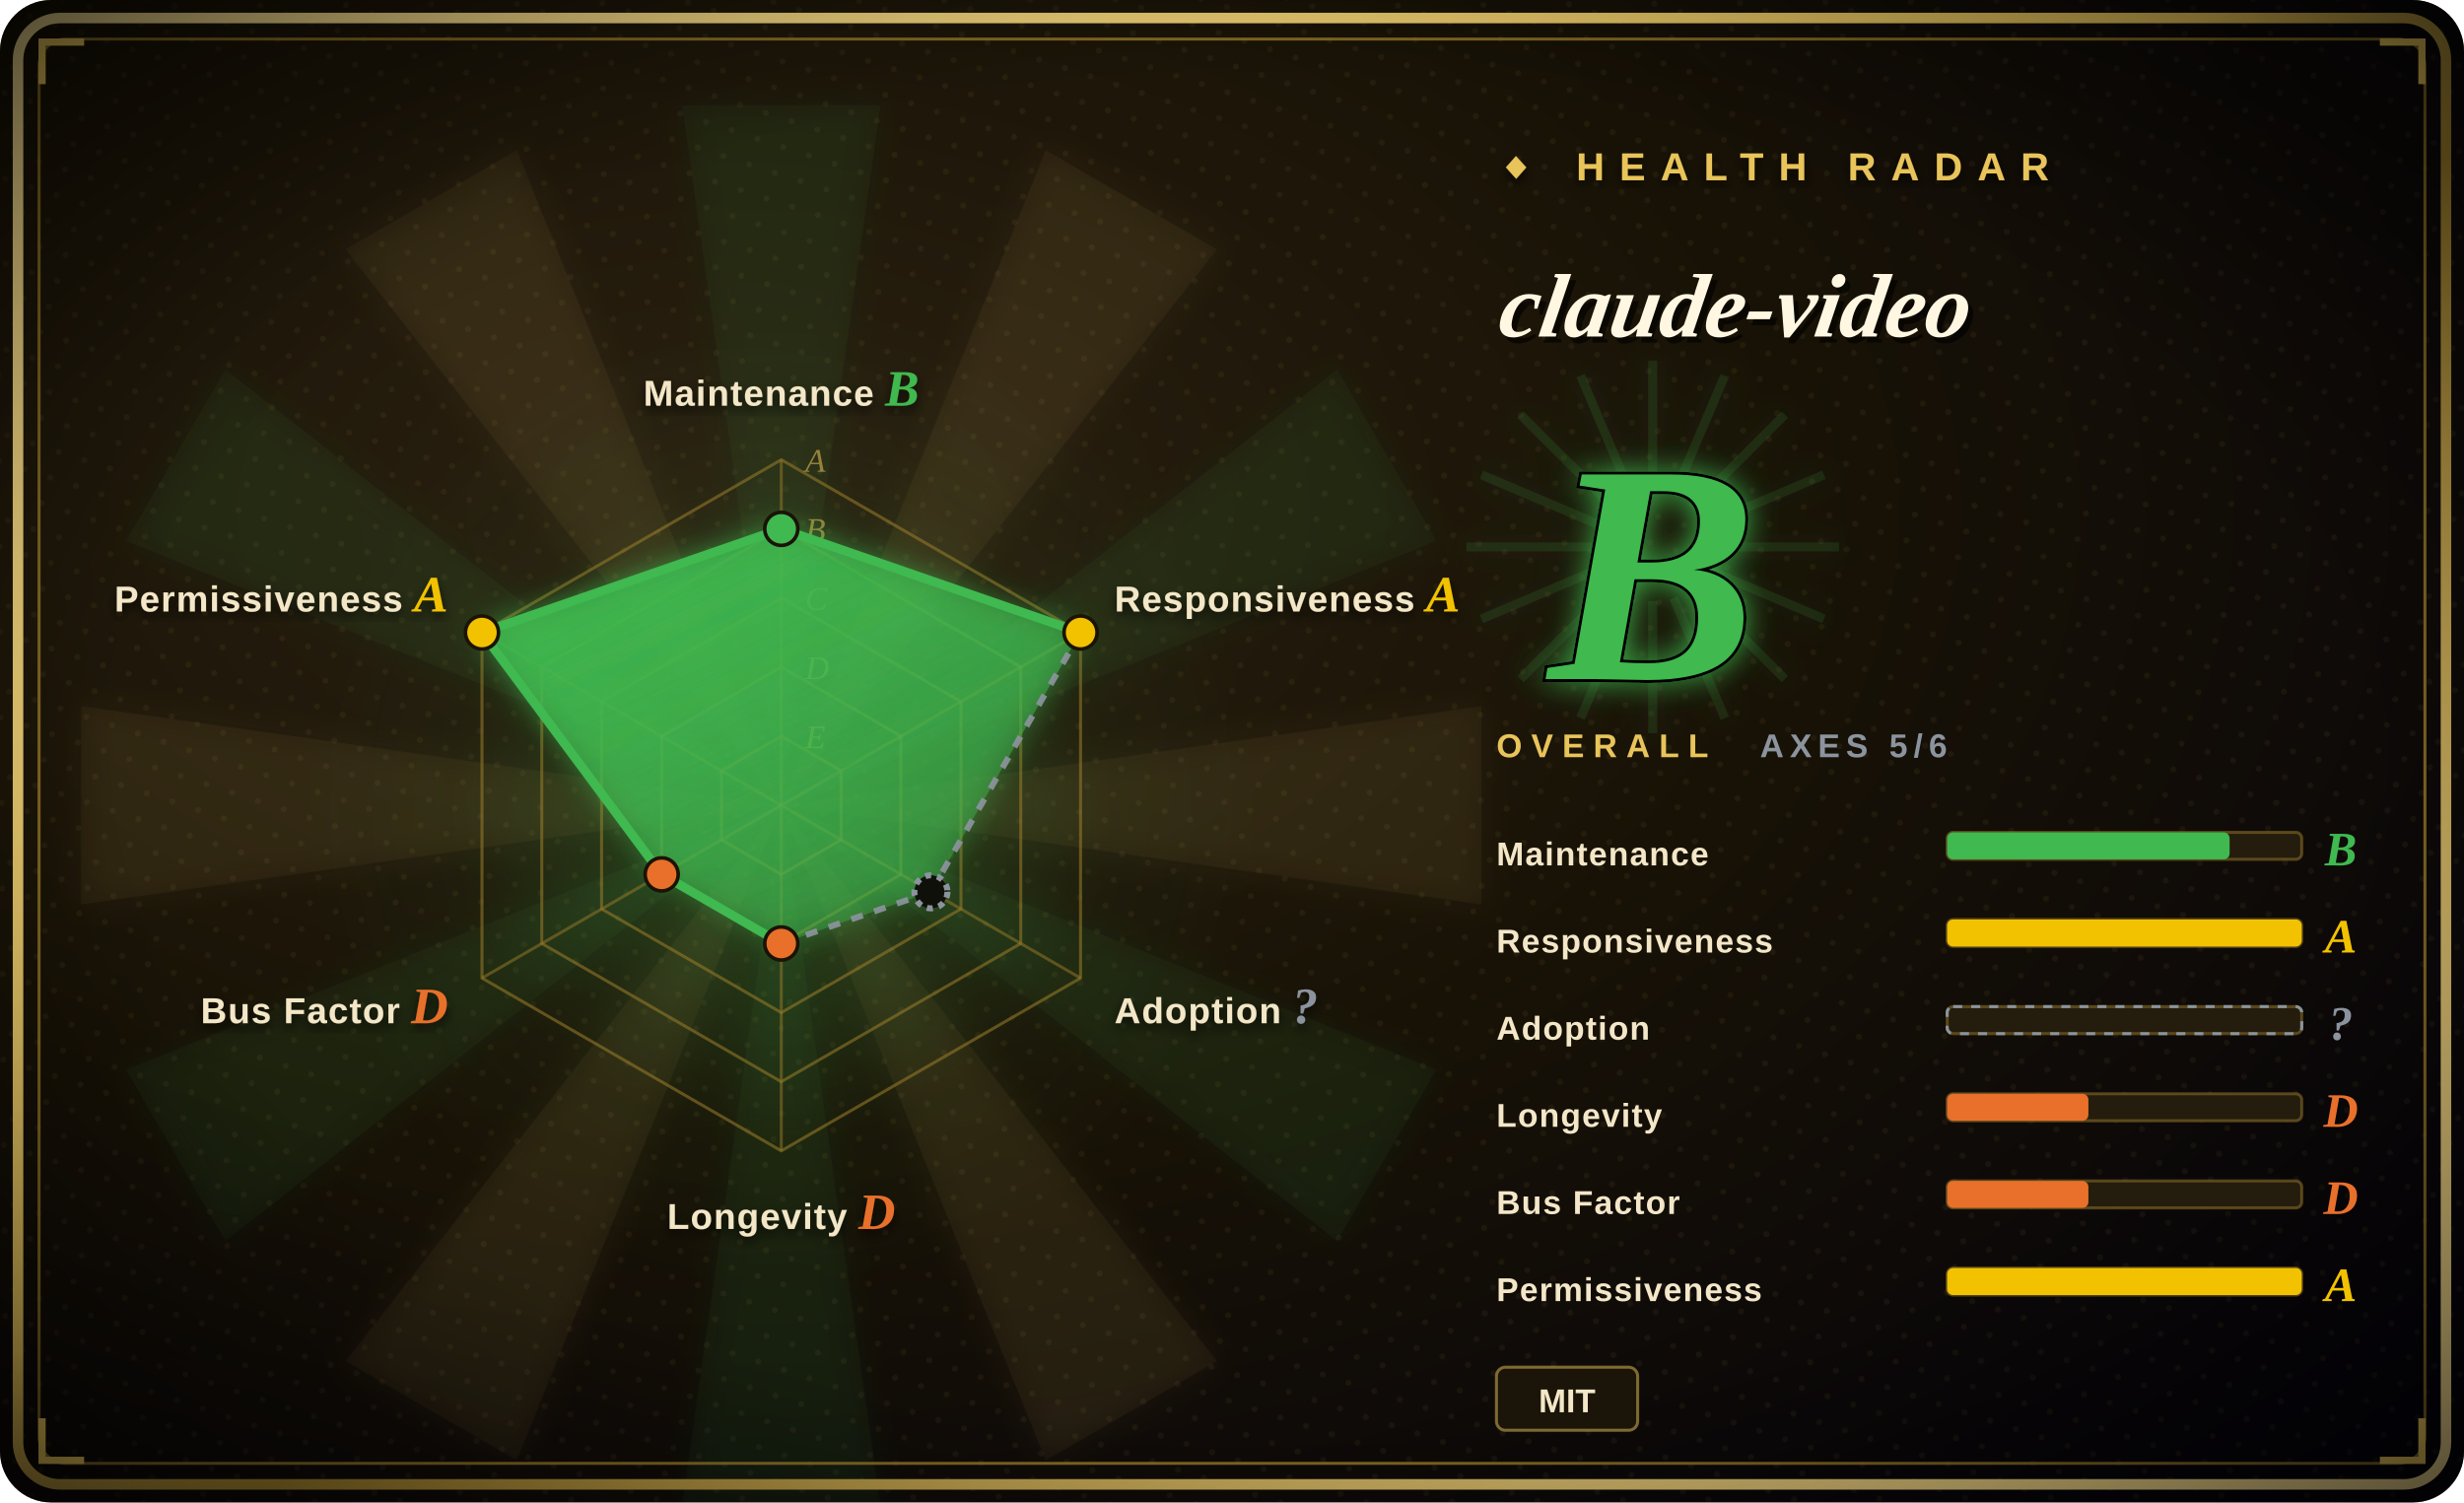
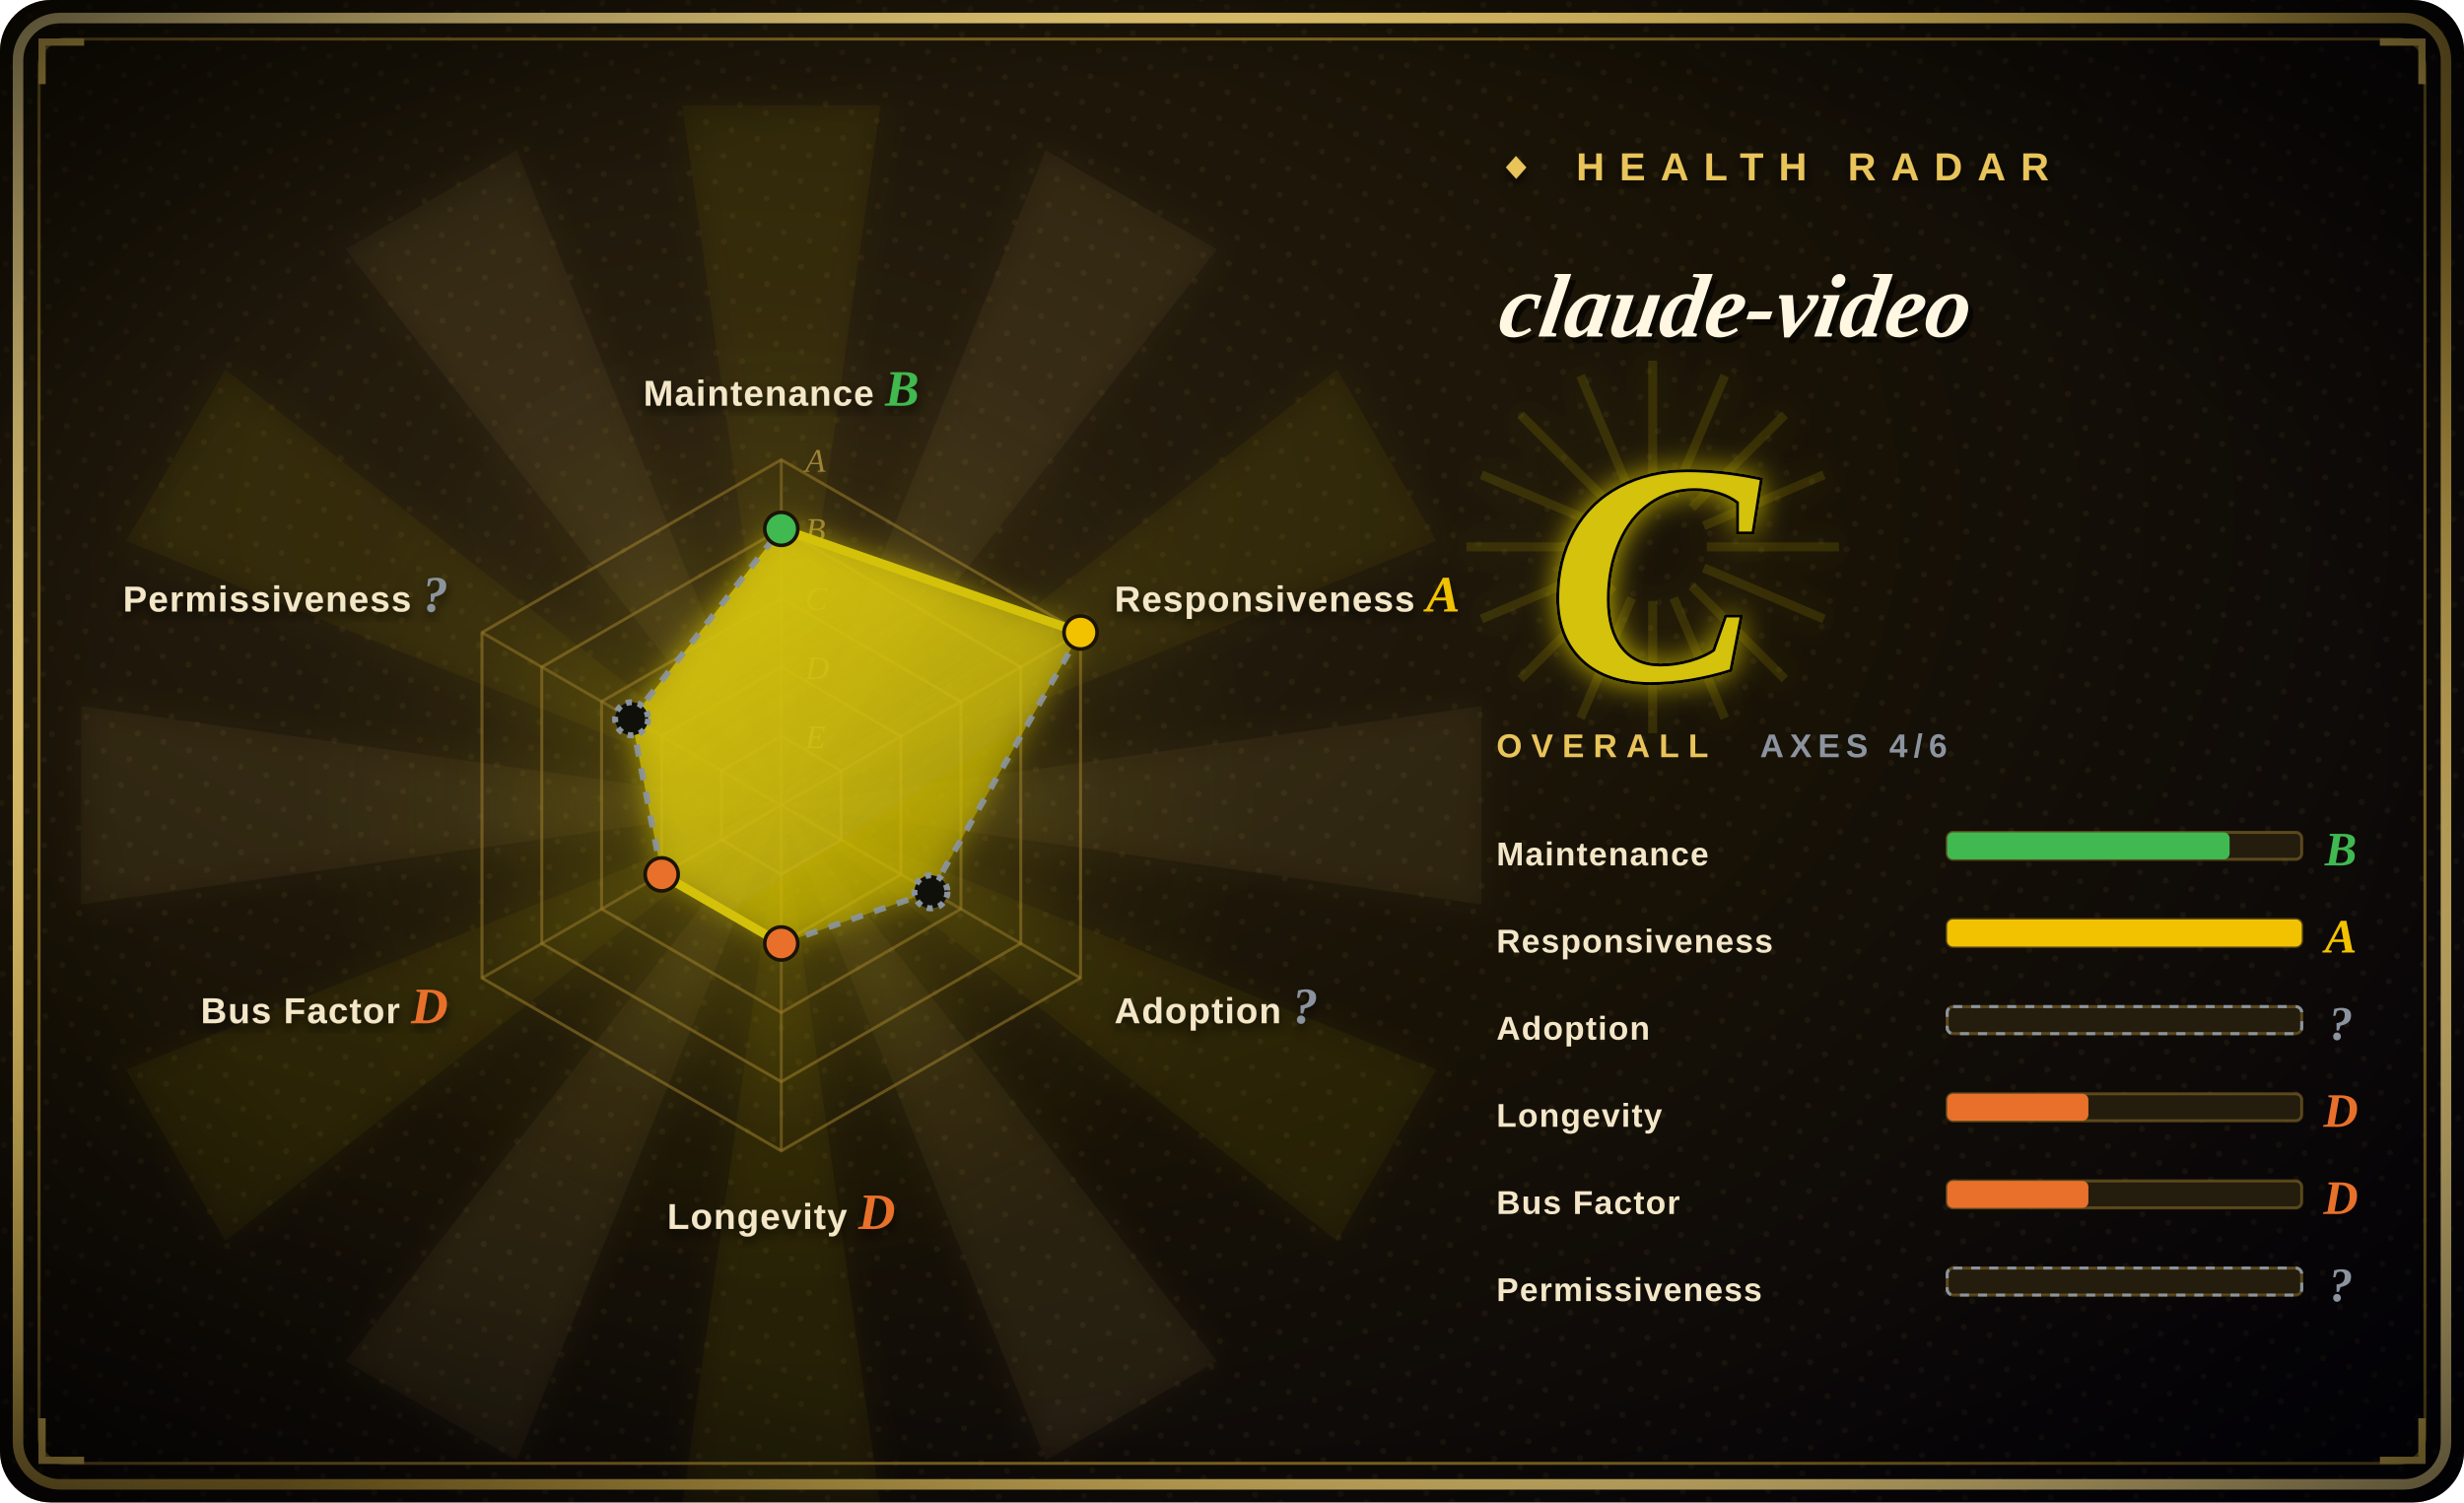
<svg xmlns="http://www.w3.org/2000/svg" width="820" height="500" viewBox="0 0 820 500">
  <defs>
    <radialGradient id="bg" cx="30%" cy="34%" r="90%">
      <stop offset="0%" stop-color="#2a2010" />
      <stop offset="48%" stop-color="#181206" />
      <stop offset="100%" stop-color="#05030a" />
    </radialGradient>
    <radialGradient id="vig" cx="50%" cy="50%" r="72%">
      <stop offset="62%" stop-color="#000000" stop-opacity="0" />
      <stop offset="100%" stop-color="#000000" stop-opacity="0.72" />
    </radialGradient>
    <linearGradient id="frame" x1="0" y1="0" x2="1" y2="1">
      <stop offset="0%" stop-color="#f6dd92" />
      <stop offset="45%" stop-color="#E8C45A" />
      <stop offset="55%" stop-color="#9c7d2a" />
      <stop offset="100%" stop-color="#f6dd92" />
    </linearGradient>
    <linearGradient id="poly" x1="0" y1="0" x2="0.7" y2="1">
-       <stop offset="0%" stop-color="#3FB950" stop-opacity="0.92" />
-       <stop offset="100%" stop-color="#3FB950" stop-opacity="0.34" />
+       <stop offset="0%" stop-color="#D4C20A" stop-opacity="0.92" />
+       <stop offset="100%" stop-color="#D4C20A" stop-opacity="0.34" />
    </linearGradient>
    <radialGradient id="halo" cx="50%" cy="50%" r="50%">
-       <stop offset="0%" stop-color="#3FB950" stop-opacity="0.34" />
-       <stop offset="68%" stop-color="#3FB950" stop-opacity="0.04" />
-       <stop offset="100%" stop-color="#3FB950" stop-opacity="0" />
+       <stop offset="0%" stop-color="#D4C20A" stop-opacity="0.34" />
+       <stop offset="68%" stop-color="#D4C20A" stop-opacity="0.04" />
+       <stop offset="100%" stop-color="#D4C20A" stop-opacity="0" />
    </radialGradient>
    <filter id="glow" x="-60%" y="-60%" width="220%" height="220%">
      <feGaussianBlur stdDeviation="5" result="b" />
      <feMerge>
        <feMergeNode in="b" />
        <feMergeNode in="SourceGraphic" />
      </feMerge>
    </filter>
    <filter id="soft" x="-30%" y="-30%" width="160%" height="160%">
      <feDropShadow dx="0" dy="2" stdDeviation="2" flood-color="#000" flood-opacity="0.7" />
    </filter>
    <pattern id="halftone" width="9" height="9" patternUnits="userSpaceOnUse" patternTransform="rotate(18)">
      <circle cx="2" cy="2" r="1" fill="#E8C45A" fill-opacity="0.06" />
    </pattern>
  </defs>
  <rect width="820" height="500" rx="17" fill="url(#bg)" />
  <rect width="820" height="500" rx="17" fill="url(#halftone)" />
  <g opacity="0.5" filter="url(#glow)">
    <path d="M260,268 L493,235 L493,301 Z" fill="#E8C45A" fill-opacity="0.10" />
-     <path d="M260,268 L478,356 L445,413 Z" fill="#3FB950" fill-opacity="0.10" />
+     <path d="M260,268 L478,356 L445,413 Z" fill="#D4C20A" fill-opacity="0.10" />
    <path d="M260,268 L405,453 L348,486 Z" fill="#E8C45A" fill-opacity="0.10" />
-     <path d="M260,268 L293,501 L227,501 Z" fill="#3FB950" fill-opacity="0.10" />
+     <path d="M260,268 L293,501 L227,501 Z" fill="#D4C20A" fill-opacity="0.10" />
    <path d="M260,268 L172,486 L115,453 Z" fill="#E8C45A" fill-opacity="0.10" />
-     <path d="M260,268 L75,413 L42,356 Z" fill="#3FB950" fill-opacity="0.10" />
+     <path d="M260,268 L75,413 L42,356 Z" fill="#D4C20A" fill-opacity="0.10" />
    <path d="M260,268 L27,301 L27,235 Z" fill="#E8C45A" fill-opacity="0.10" />
-     <path d="M260,268 L42,180 L75,123 Z" fill="#3FB950" fill-opacity="0.10" />
+     <path d="M260,268 L42,180 L75,123 Z" fill="#D4C20A" fill-opacity="0.10" />
    <path d="M260,268 L115,83 L172,50 Z" fill="#E8C45A" fill-opacity="0.10" />
-     <path d="M260,268 L227,35 L293,35 Z" fill="#3FB950" fill-opacity="0.10" />
+     <path d="M260,268 L227,35 L293,35 Z" fill="#D4C20A" fill-opacity="0.10" />
    <path d="M260,268 L348,50 L405,83 Z" fill="#E8C45A" fill-opacity="0.10" />
-     <path d="M260,268 L445,123 L478,180 Z" fill="#3FB950" fill-opacity="0.10" />
+     <path d="M260,268 L445,123 L478,180 Z" fill="#D4C20A" fill-opacity="0.10" />
  </g>
  <circle cx="260" cy="268" r="161" fill="url(#halo)" />
  <rect x="6" y="6" width="808" height="488" rx="14" fill="none" stroke="url(#frame)" stroke-width="3.5" />
  <rect x="13" y="13" width="794" height="474" rx="9" fill="none" stroke="#9c7d2a" stroke-width="1" stroke-opacity="0.8" />
  <path d="M14,28 L14,14 L28,14" fill="none" stroke="#E8C45A" stroke-width="2.4" />
  <path d="M806,28 L806,14 L792,14" fill="none" stroke="#E8C45A" stroke-width="2.4" />
  <path d="M14,472 L14,486 L28,486" fill="none" stroke="#E8C45A" stroke-width="2.4" />
  <path d="M806,472 L806,486 L792,486" fill="none" stroke="#E8C45A" stroke-width="2.4" />
  <rect width="820" height="500" rx="17" fill="url(#vig)" />
  <polygon points="260.0,153.0 359.6,210.5 359.6,325.5 260.0,383.0 160.4,325.5 160.4,210.5" fill="none" stroke="#9c7d2a" stroke-opacity="0.55" stroke-width="1" />
  <polygon points="260.0,176.0 339.7,222.0 339.7,314.0 260.0,360.0 180.3,314.0 180.3,222.0" fill="none" stroke="#9c7d2a" stroke-opacity="0.55" stroke-width="1" />
  <polygon points="260.0,199.0 319.8,233.5 319.8,302.5 260.0,337.0 200.2,302.5 200.2,233.5" fill="none" stroke="#9c7d2a" stroke-opacity="0.55" stroke-width="1" />
  <polygon points="260.0,222.0 299.8,245.0 299.8,291.0 260.0,314.0 220.2,291.0 220.2,245.0" fill="none" stroke="#9c7d2a" stroke-opacity="0.55" stroke-width="1" />
  <polygon points="260.0,245.0 279.9,256.5 279.9,279.5 260.0,291.0 240.1,279.5 240.1,256.5" fill="none" stroke="#9c7d2a" stroke-opacity="0.55" stroke-width="1" />
  <line x1="260" y1="268" x2="260.0" y2="153.0" stroke="#9c7d2a" stroke-opacity="0.5" stroke-width="1" />
  <line x1="260" y1="268" x2="359.6" y2="210.5" stroke="#9c7d2a" stroke-opacity="0.5" stroke-width="1" />
  <line x1="260" y1="268" x2="359.6" y2="325.5" stroke="#9c7d2a" stroke-opacity="0.5" stroke-width="1" />
  <line x1="260" y1="268" x2="260.0" y2="383.0" stroke="#9c7d2a" stroke-opacity="0.5" stroke-width="1" />
  <line x1="260" y1="268" x2="160.4" y2="325.5" stroke="#9c7d2a" stroke-opacity="0.5" stroke-width="1" />
  <line x1="260" y1="268" x2="160.4" y2="210.5" stroke="#9c7d2a" stroke-opacity="0.5" stroke-width="1" />
  <text x="268" y="157.0" font-size="11" font-style="italic" fill="#E8C45A" fill-opacity="0.55" font-family="'Georgia','Times New Roman',serif">A</text>
  <text x="268" y="180.0" font-size="11" font-style="italic" fill="#E8C45A" fill-opacity="0.55" font-family="'Georgia','Times New Roman',serif">B</text>
  <text x="268" y="203.0" font-size="11" font-style="italic" fill="#E8C45A" fill-opacity="0.55" font-family="'Georgia','Times New Roman',serif">C</text>
  <text x="268" y="226.0" font-size="11" font-style="italic" fill="#E8C45A" fill-opacity="0.55" font-family="'Georgia','Times New Roman',serif">D</text>
  <text x="268" y="249.0" font-size="11" font-style="italic" fill="#E8C45A" fill-opacity="0.55" font-family="'Georgia','Times New Roman',serif">E</text>
-   <polygon points="260.0,176.0 359.6,210.5 309.8,296.8 260.0,314.0 220.2,291.0 160.4,210.5" fill="url(#poly)" filter="url(#glow)" />
-   <line x1="260.0" y1="176.0" x2="359.6" y2="210.5" stroke="#3FB950" stroke-width="3" />
+   <polygon points="260.0,176.0 359.6,210.5 309.8,296.8 260.0,314.0 220.2,291.0 210.2,239.2" fill="url(#poly)" filter="url(#glow)" />
+   <line x1="260.0" y1="176.0" x2="359.6" y2="210.5" stroke="#D4C20A" stroke-width="3" />
  <line x1="359.6" y1="210.5" x2="309.8" y2="296.8" stroke="#8B949E" stroke-width="2" stroke-dasharray="4 4" stroke-opacity="0.92" />
  <line x1="309.8" y1="296.8" x2="260.0" y2="314.0" stroke="#8B949E" stroke-width="2" stroke-dasharray="4 4" stroke-opacity="0.92" />
-   <line x1="260.0" y1="314.0" x2="220.2" y2="291.0" stroke="#3FB950" stroke-width="3" />
-   <line x1="220.2" y1="291.0" x2="160.4" y2="210.5" stroke="#3FB950" stroke-width="3" />
-   <line x1="160.4" y1="210.5" x2="260.0" y2="176.0" stroke="#3FB950" stroke-width="3" />
+   <line x1="260.0" y1="314.0" x2="220.2" y2="291.0" stroke="#D4C20A" stroke-width="3" />
+   <line x1="220.2" y1="291.0" x2="210.2" y2="239.2" stroke="#8B949E" stroke-width="2" stroke-dasharray="4 4" stroke-opacity="0.92" />
+   <line x1="210.2" y1="239.2" x2="260.0" y2="176.0" stroke="#8B949E" stroke-width="2" stroke-dasharray="4 4" stroke-opacity="0.92" />
  <circle cx="260.0" cy="176.0" r="5.5" fill="#3FB950" stroke="#1a1306" stroke-width="1.2" />
  <circle cx="359.6" cy="210.5" r="5.5" fill="#F2C200" stroke="#1a1306" stroke-width="1.2" />
  <circle cx="309.8" cy="296.8" r="5.5" fill="#10100b" stroke="#8B949E" stroke-width="2" stroke-dasharray="2 2" />
  <circle cx="260.0" cy="314.0" r="5.5" fill="#E8702A" stroke="#1a1306" stroke-width="1.2" />
  <circle cx="220.2" cy="291.0" r="5.5" fill="#E8702A" stroke="#1a1306" stroke-width="1.2" />
-   <circle cx="160.4" cy="210.5" r="5.5" fill="#F2C200" stroke="#1a1306" stroke-width="1.2" />
+   <circle cx="210.2" cy="239.2" r="5.5" fill="#10100b" stroke="#8B949E" stroke-width="2" stroke-dasharray="2 2" />
  <text x="260.0" y="135.0" font-size="12" font-weight="900" fill="#f3e7c8" text-anchor="middle" font-family="'Arial Black','Helvetica Neue',Arial,sans-serif" letter-spacing="0.4" filter="url(#soft)">Maintenance <tspan fill="#3FB950" font-family="'Georgia','Times New Roman',serif" font-style="italic" font-size="17">B</tspan>
  </text>
  <text x="370.9" y="203.5" font-size="12" font-weight="900" fill="#f3e7c8" text-anchor="start" font-family="'Arial Black','Helvetica Neue',Arial,sans-serif" letter-spacing="0.4" filter="url(#soft)">Responsiveness <tspan fill="#F2C200" font-family="'Georgia','Times New Roman',serif" font-style="italic" font-size="17">A</tspan>
  </text>
  <text x="370.9" y="340.5" font-size="12" font-weight="900" fill="#f3e7c8" text-anchor="start" font-family="'Arial Black','Helvetica Neue',Arial,sans-serif" letter-spacing="0.4" filter="url(#soft)">Adoption <tspan fill="#8B949E" font-family="'Georgia','Times New Roman',serif" font-style="italic" font-size="17">?</tspan>
  </text>
  <text x="260.0" y="409.0" font-size="12" font-weight="900" fill="#f3e7c8" text-anchor="middle" font-family="'Arial Black','Helvetica Neue',Arial,sans-serif" letter-spacing="0.4" filter="url(#soft)">Longevity <tspan fill="#E8702A" font-family="'Georgia','Times New Roman',serif" font-style="italic" font-size="17">D</tspan>
  </text>
  <text x="149.1" y="340.5" font-size="12" font-weight="900" fill="#f3e7c8" text-anchor="end" font-family="'Arial Black','Helvetica Neue',Arial,sans-serif" letter-spacing="0.4" filter="url(#soft)">Bus Factor <tspan fill="#E8702A" font-family="'Georgia','Times New Roman',serif" font-style="italic" font-size="17">D</tspan>
  </text>
-   <text x="149.1" y="203.5" font-size="12" font-weight="900" fill="#f3e7c8" text-anchor="end" font-family="'Arial Black','Helvetica Neue',Arial,sans-serif" letter-spacing="0.4" filter="url(#soft)">Permissiveness <tspan fill="#F2C200" font-family="'Georgia','Times New Roman',serif" font-style="italic" font-size="17">A</tspan>
+   <text x="149.1" y="203.5" font-size="12" font-weight="900" fill="#f3e7c8" text-anchor="end" font-family="'Arial Black','Helvetica Neue',Arial,sans-serif" letter-spacing="0.4" filter="url(#soft)">Permissiveness <tspan fill="#8B949E" font-family="'Georgia','Times New Roman',serif" font-style="italic" font-size="17">?</tspan>
  </text>
  <text x="498" y="60" font-size="13" letter-spacing="5" fill="#E8C45A" font-weight="900" font-family="'Arial Black','Helvetica Neue',Arial,sans-serif" filter="url(#soft)">◆ HEALTH RADAR</text>
  <g transform="translate(498,112) skewX(-9)">
    <text x="2" y="2" font-size="30" font-weight="900" font-style="italic" fill="#000" fill-opacity="0.6" font-family="'Georgia','Times New Roman',serif">claude-video</text>
    <text x="0" y="0" font-size="30" font-weight="900" font-style="italic" fill="#fff7e2" font-family="'Georgia','Times New Roman',serif">claude-video</text>
  </g>
  <line x1="498" y1="124" x2="648" y2="124" stroke="url(#frame)" stroke-width="2" />
  <g opacity="0.85" filter="url(#glow)">
-     <line x1="568" y1="182" x2="612" y2="182" stroke="#3FB950" stroke-opacity="0.16" stroke-width="3" />
-     <line x1="567" y1="189" x2="607" y2="206" stroke="#3FB950" stroke-opacity="0.16" stroke-width="3" />
-     <line x1="563" y1="195" x2="594" y2="226" stroke="#3FB950" stroke-opacity="0.16" stroke-width="3" />
-     <line x1="557" y1="199" x2="574" y2="239" stroke="#3FB950" stroke-opacity="0.16" stroke-width="3" />
-     <line x1="550" y1="200" x2="550" y2="244" stroke="#3FB950" stroke-opacity="0.16" stroke-width="3" />
-     <line x1="543" y1="199" x2="526" y2="239" stroke="#3FB950" stroke-opacity="0.16" stroke-width="3" />
-     <line x1="537" y1="195" x2="506" y2="226" stroke="#3FB950" stroke-opacity="0.16" stroke-width="3" />
-     <line x1="533" y1="189" x2="493" y2="206" stroke="#3FB950" stroke-opacity="0.16" stroke-width="3" />
-     <line x1="532" y1="182" x2="488" y2="182" stroke="#3FB950" stroke-opacity="0.16" stroke-width="3" />
-     <line x1="533" y1="175" x2="493" y2="158" stroke="#3FB950" stroke-opacity="0.16" stroke-width="3" />
-     <line x1="537" y1="169" x2="506" y2="138" stroke="#3FB950" stroke-opacity="0.16" stroke-width="3" />
-     <line x1="543" y1="165" x2="526" y2="125" stroke="#3FB950" stroke-opacity="0.16" stroke-width="3" />
-     <line x1="550" y1="164" x2="550" y2="120" stroke="#3FB950" stroke-opacity="0.16" stroke-width="3" />
-     <line x1="557" y1="165" x2="574" y2="125" stroke="#3FB950" stroke-opacity="0.16" stroke-width="3" />
-     <line x1="563" y1="169" x2="594" y2="138" stroke="#3FB950" stroke-opacity="0.16" stroke-width="3" />
-     <line x1="567" y1="175" x2="607" y2="158" stroke="#3FB950" stroke-opacity="0.16" stroke-width="3" />
+     <line x1="568" y1="182" x2="612" y2="182" stroke="#D4C20A" stroke-opacity="0.16" stroke-width="3" />
+     <line x1="567" y1="189" x2="607" y2="206" stroke="#D4C20A" stroke-opacity="0.16" stroke-width="3" />
+     <line x1="563" y1="195" x2="594" y2="226" stroke="#D4C20A" stroke-opacity="0.16" stroke-width="3" />
+     <line x1="557" y1="199" x2="574" y2="239" stroke="#D4C20A" stroke-opacity="0.16" stroke-width="3" />
+     <line x1="550" y1="200" x2="550" y2="244" stroke="#D4C20A" stroke-opacity="0.16" stroke-width="3" />
+     <line x1="543" y1="199" x2="526" y2="239" stroke="#D4C20A" stroke-opacity="0.16" stroke-width="3" />
+     <line x1="537" y1="195" x2="506" y2="226" stroke="#D4C20A" stroke-opacity="0.16" stroke-width="3" />
+     <line x1="533" y1="189" x2="493" y2="206" stroke="#D4C20A" stroke-opacity="0.16" stroke-width="3" />
+     <line x1="532" y1="182" x2="488" y2="182" stroke="#D4C20A" stroke-opacity="0.16" stroke-width="3" />
+     <line x1="533" y1="175" x2="493" y2="158" stroke="#D4C20A" stroke-opacity="0.16" stroke-width="3" />
+     <line x1="537" y1="169" x2="506" y2="138" stroke="#D4C20A" stroke-opacity="0.16" stroke-width="3" />
+     <line x1="543" y1="165" x2="526" y2="125" stroke="#D4C20A" stroke-opacity="0.16" stroke-width="3" />
+     <line x1="550" y1="164" x2="550" y2="120" stroke="#D4C20A" stroke-opacity="0.16" stroke-width="3" />
+     <line x1="557" y1="165" x2="574" y2="125" stroke="#D4C20A" stroke-opacity="0.16" stroke-width="3" />
+     <line x1="563" y1="169" x2="594" y2="138" stroke="#D4C20A" stroke-opacity="0.16" stroke-width="3" />
+     <line x1="567" y1="175" x2="607" y2="158" stroke="#D4C20A" stroke-opacity="0.16" stroke-width="3" />
  </g>
-   <text x="550" y="226" font-size="104" font-weight="900" font-style="italic" text-anchor="middle" fill="#3FB950" stroke="#000" stroke-width="2" paint-order="stroke" font-family="'Georgia','Times New Roman',serif" filter="url(#glow)">B</text>
+   <text x="550" y="226" font-size="104" font-weight="900" font-style="italic" text-anchor="middle" fill="#D4C20A" stroke="#000" stroke-width="2" paint-order="stroke" font-family="'Georgia','Times New Roman',serif" filter="url(#glow)">C</text>
  <text x="498" y="252" font-size="11" letter-spacing="3" fill="#E8C45A" font-family="'Arial Black','Helvetica Neue',Arial,sans-serif" font-weight="900">OVERALL</text>
-   <text x="648" y="252" font-size="11" letter-spacing="2" fill="#8B949E" font-family="'Arial Black','Helvetica Neue',Arial,sans-serif" font-weight="900" text-anchor="end">AXES 5/6</text>
+   <text x="648" y="252" font-size="11" letter-spacing="2" fill="#8B949E" font-family="'Arial Black','Helvetica Neue',Arial,sans-serif" font-weight="900" text-anchor="end">AXES 4/6</text>
  <text x="498" y="288" font-size="11" font-weight="900" fill="#f3e7c8" font-family="'Arial Black','Helvetica Neue',Arial,sans-serif" letter-spacing="0.4">Maintenance</text>
  <rect x="648" y="277" width="118" height="9" rx="2" fill="#241d0e" stroke="#9c7d2a" stroke-opacity="0.5" />
  <rect x="648" y="277" width="94" height="9" rx="2" fill="#3FB950" />
  <text x="779" y="288" font-size="16" font-weight="900" font-style="italic" fill="#3FB950" font-family="'Georgia','Times New Roman',serif" text-anchor="middle">B</text>
  <text x="498" y="317" font-size="11" font-weight="900" fill="#f3e7c8" font-family="'Arial Black','Helvetica Neue',Arial,sans-serif" letter-spacing="0.4">Responsiveness</text>
  <rect x="648" y="306" width="118" height="9" rx="2" fill="#241d0e" stroke="#9c7d2a" stroke-opacity="0.5" />
  <rect x="648" y="306" width="118" height="9" rx="2" fill="#F2C200" />
  <text x="779" y="317" font-size="16" font-weight="900" font-style="italic" fill="#F2C200" font-family="'Georgia','Times New Roman',serif" text-anchor="middle">A</text>
  <text x="498" y="346" font-size="11" font-weight="900" fill="#f3e7c8" font-family="'Arial Black','Helvetica Neue',Arial,sans-serif" letter-spacing="0.4">Adoption</text>
  <rect x="648" y="335" width="118" height="9" rx="2" fill="#241d0e" stroke="#9c7d2a" stroke-opacity="0.5" />
  <rect x="648" y="335" width="118" height="9" rx="2" fill="none" stroke="#8B949E" stroke-dasharray="3 3" />
  <text x="779" y="346" font-size="16" font-weight="900" font-style="italic" fill="#8B949E" font-family="'Georgia','Times New Roman',serif" text-anchor="middle">?</text>
  <text x="498" y="375" font-size="11" font-weight="900" fill="#f3e7c8" font-family="'Arial Black','Helvetica Neue',Arial,sans-serif" letter-spacing="0.4">Longevity</text>
  <rect x="648" y="364" width="118" height="9" rx="2" fill="#241d0e" stroke="#9c7d2a" stroke-opacity="0.5" />
  <rect x="648" y="364" width="47" height="9" rx="2" fill="#E8702A" />
  <text x="779" y="375" font-size="16" font-weight="900" font-style="italic" fill="#E8702A" font-family="'Georgia','Times New Roman',serif" text-anchor="middle">D</text>
  <text x="498" y="404" font-size="11" font-weight="900" fill="#f3e7c8" font-family="'Arial Black','Helvetica Neue',Arial,sans-serif" letter-spacing="0.4">Bus Factor</text>
  <rect x="648" y="393" width="118" height="9" rx="2" fill="#241d0e" stroke="#9c7d2a" stroke-opacity="0.5" />
  <rect x="648" y="393" width="47" height="9" rx="2" fill="#E8702A" />
  <text x="779" y="404" font-size="16" font-weight="900" font-style="italic" fill="#E8702A" font-family="'Georgia','Times New Roman',serif" text-anchor="middle">D</text>
  <text x="498" y="433" font-size="11" font-weight="900" fill="#f3e7c8" font-family="'Arial Black','Helvetica Neue',Arial,sans-serif" letter-spacing="0.4">Permissiveness</text>
  <rect x="648" y="422" width="118" height="9" rx="2" fill="#241d0e" stroke="#9c7d2a" stroke-opacity="0.5" />
-   <rect x="648" y="422" width="118" height="9" rx="2" fill="#F2C200" />
-   <text x="779" y="433" font-size="16" font-weight="900" font-style="italic" fill="#F2C200" font-family="'Georgia','Times New Roman',serif" text-anchor="middle">A</text>
-   <rect x="498" y="455" width="47" height="21" rx="3" fill="#1b1408" stroke="#E8C45A" stroke-opacity="0.5" />
-   <text x="521.5" y="470" font-size="11" font-weight="700" fill="#f3e7c8" text-anchor="middle" font-family="'Arial Black','Helvetica Neue',Arial,sans-serif">MIT</text>
+   <rect x="648" y="422" width="118" height="9" rx="2" fill="none" stroke="#8B949E" stroke-dasharray="3 3" />
+   <text x="779" y="433" font-size="16" font-weight="900" font-style="italic" fill="#8B949E" font-family="'Georgia','Times New Roman',serif" text-anchor="middle">?</text>
</svg>
